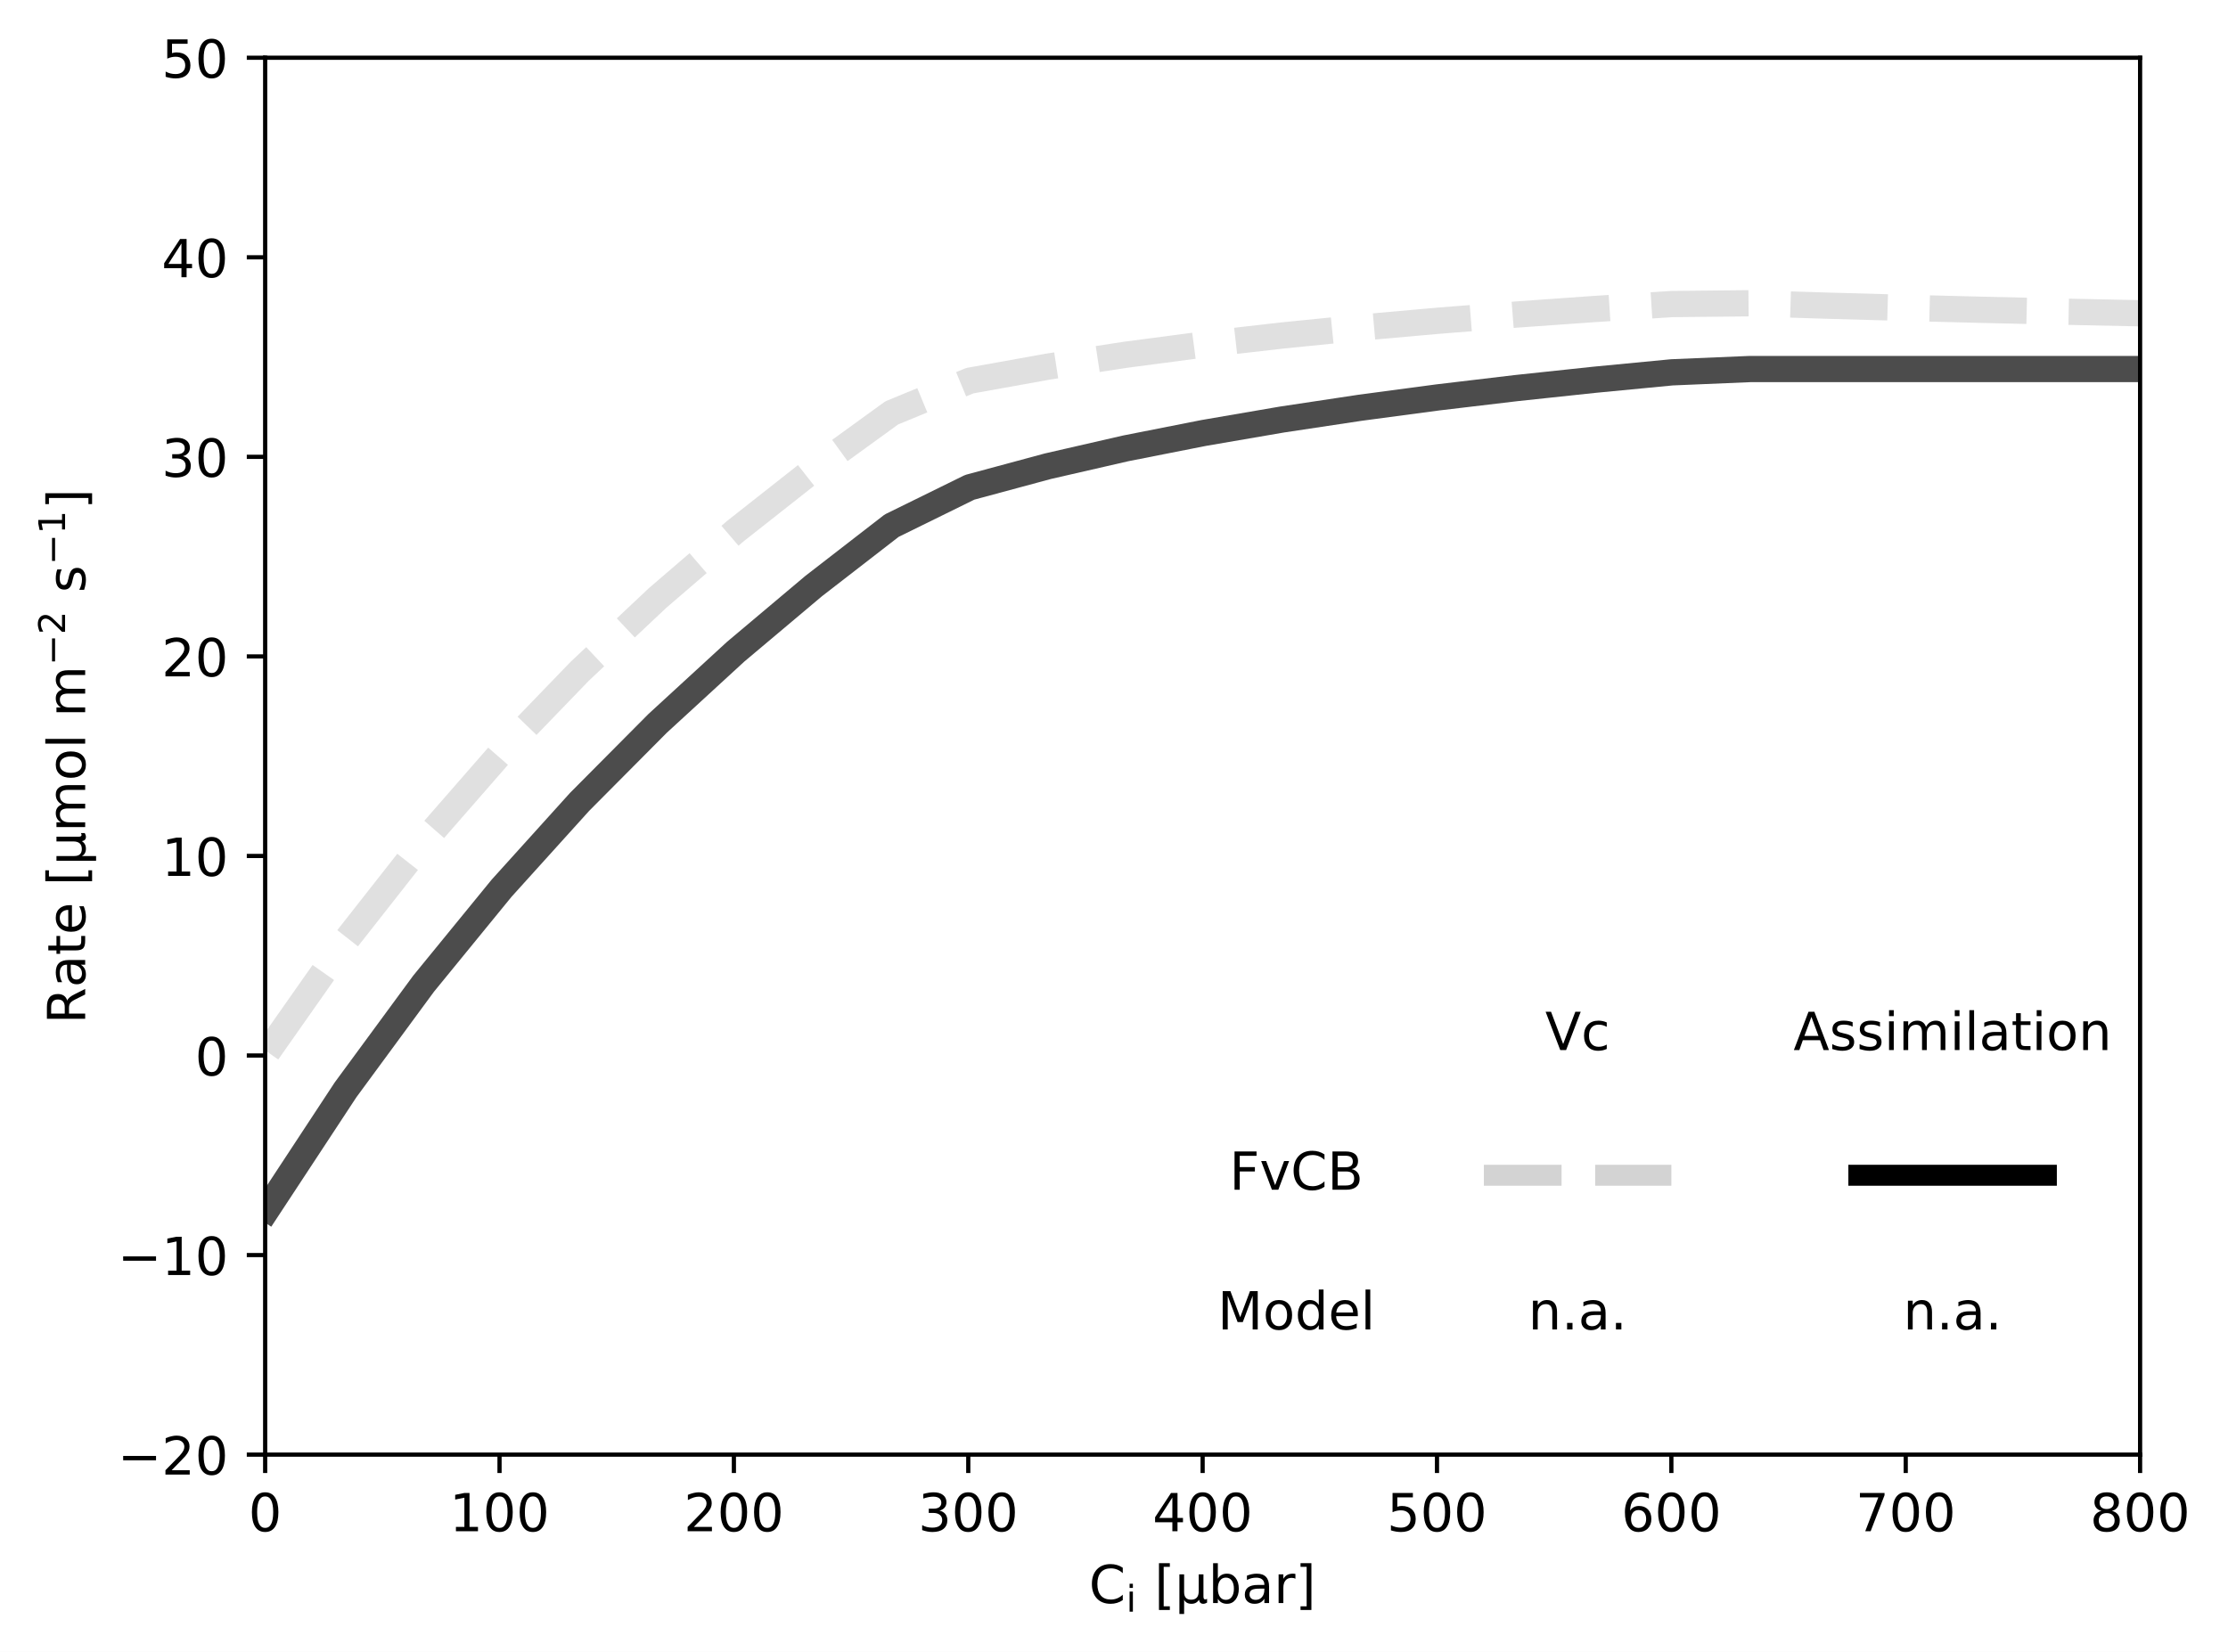
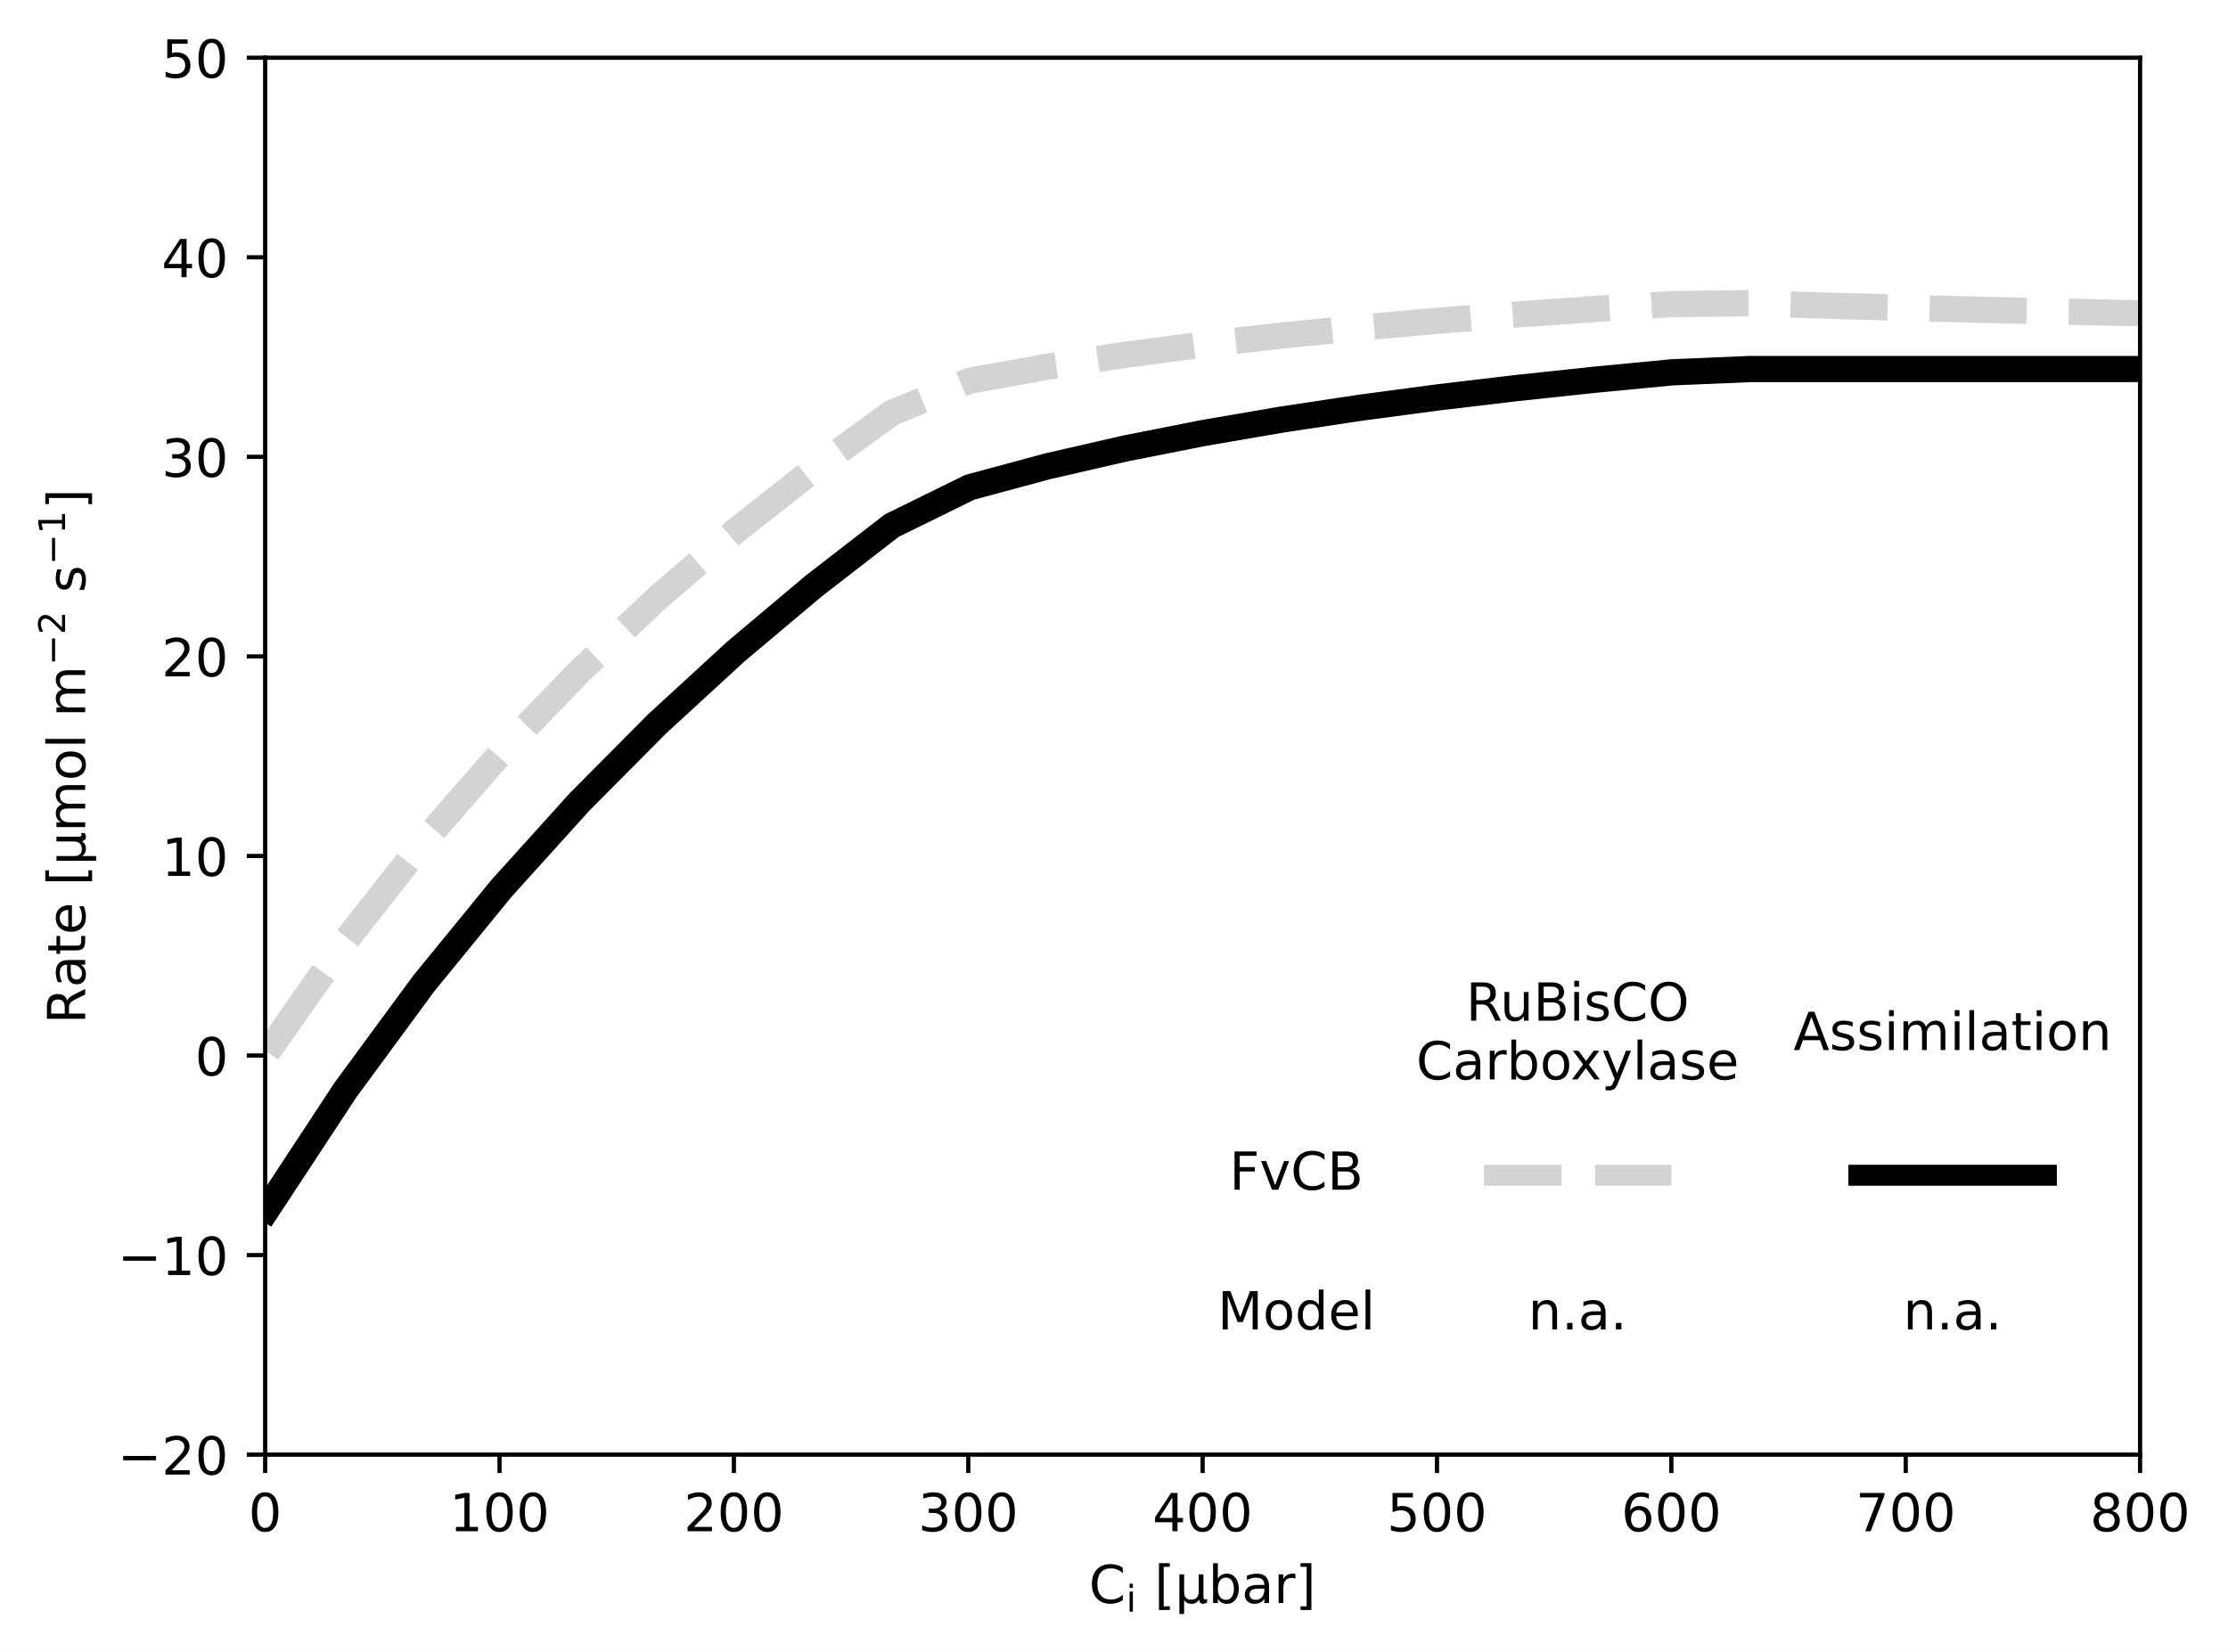
<svg xmlns="http://www.w3.org/2000/svg" xmlns:xlink="http://www.w3.org/1999/xlink" width="424.368pt" height="314.689pt" viewBox="0 0 424.368 314.689" version="1.1">
  <defs>
    <style type="text/css">*{stroke-linejoin: round; stroke-linecap: butt}</style>
  </defs>
  <g id="figure_1">
    <g id="patch_1">
      <path d="M 0 314.689  L 424.368 314.689  L 424.368 0  L 0 0  z " style="fill: #ffffff" />
    </g>
    <g id="axes_1">
      <g id="patch_2">
        <path d="M 50.505 277.111  L 407.625 277.111  L 407.625 10.999  L 50.505 10.999  z " style="fill: #ffffff" />
      </g>
      <g id="matplotlib.axis_1">
        <g id="xtick_1">
          <g id="line2d_1">
            <defs>
-               <path id="m03f87ee6fe" d="M 0 0  L 0 3.5  " style="stroke: #000000; stroke-width: 0.8" />
+               <path id="m01dfdc7244" d="M 0 0  L 0 3.5  " style="stroke: #000000; stroke-width: 0.8" />
            </defs>
            <g>
-               <use xlink:href="#m03f87ee6fe" x="50.505" y="277.111" style="stroke: #000000; stroke-width: 0.8" />
+               <use xlink:href="#m01dfdc7244" x="50.505" y="277.111" style="stroke: #000000; stroke-width: 0.8" />
            </g>
          </g>
          <g id="text_1">
            <g transform="translate(47.32344 291.7097) scale(0.1 -0.1)">
              <defs>
                <path id="DejaVuSans-30" d="M 2034 4250  Q 1547 4250 1301 3770  Q 1056 3291 1056 2328  Q 1056 1369 1301 889  Q 1547 409 2034 409  Q 2525 409 2770 889  Q 3016 1369 3016 2328  Q 3016 3291 2770 3770  Q 2525 4250 2034 4250  z M 2034 4750  Q 2819 4750 3233 4129  Q 3647 3509 3647 2328  Q 3647 1150 3233 529  Q 2819 -91 2034 -91  Q 1250 -91 836 529  Q 422 1150 422 2328  Q 422 3509 836 4129  Q 1250 4750 2034 4750  z " transform="scale(0.015625)" />
              </defs>
              <use xlink:href="#DejaVuSans-30" />
            </g>
          </g>
        </g>
        <g id="xtick_2">
          <g id="line2d_2">
            <g>
-               <use xlink:href="#m03f87ee6fe" x="95.145" y="277.111" style="stroke: #000000; stroke-width: 0.8" />
+               <use xlink:href="#m01dfdc7244" x="95.145" y="277.111" style="stroke: #000000; stroke-width: 0.8" />
            </g>
          </g>
          <g id="text_2">
            <g transform="translate(85.60094 291.7097) scale(0.1 -0.1)">
              <defs>
                <path id="DejaVuSans-31" d="M 794 531  L 1825 531  L 1825 4091  L 703 3866  L 703 4441  L 1819 4666  L 2450 4666  L 2450 531  L 3481 531  L 3481 0  L 794 0  L 794 531  z " transform="scale(0.015625)" />
              </defs>
              <use xlink:href="#DejaVuSans-31" />
              <use xlink:href="#DejaVuSans-30" transform="translate(63.62305 0)" />
              <use xlink:href="#DejaVuSans-30" transform="translate(127.2461 0)" />
            </g>
          </g>
        </g>
        <g id="xtick_3">
          <g id="line2d_3">
            <g>
-               <use xlink:href="#m03f87ee6fe" x="139.785" y="277.111" style="stroke: #000000; stroke-width: 0.8" />
+               <use xlink:href="#m01dfdc7244" x="139.785" y="277.111" style="stroke: #000000; stroke-width: 0.8" />
            </g>
          </g>
          <g id="text_3">
            <g transform="translate(130.2409 291.7097) scale(0.1 -0.1)">
              <defs>
                <path id="DejaVuSans-32" d="M 1228 531  L 3431 531  L 3431 0  L 469 0  L 469 531  Q 828 903 1448 1529  Q 2069 2156 2228 2338  Q 2531 2678 2651 2914  Q 2772 3150 2772 3378  Q 2772 3750 2511 3984  Q 2250 4219 1831 4219  Q 1534 4219 1204 4116  Q 875 4013 500 3803  L 500 4441  Q 881 4594 1212 4672  Q 1544 4750 1819 4750  Q 2544 4750 2975 4387  Q 3406 4025 3406 3419  Q 3406 3131 3298 2873  Q 3191 2616 2906 2266  Q 2828 2175 2409 1742  Q 1991 1309 1228 531  z " transform="scale(0.015625)" />
              </defs>
              <use xlink:href="#DejaVuSans-32" />
              <use xlink:href="#DejaVuSans-30" transform="translate(63.62305 0)" />
              <use xlink:href="#DejaVuSans-30" transform="translate(127.2461 0)" />
            </g>
          </g>
        </g>
        <g id="xtick_4">
          <g id="line2d_4">
            <g>
-               <use xlink:href="#m03f87ee6fe" x="184.425" y="277.111" style="stroke: #000000; stroke-width: 0.8" />
+               <use xlink:href="#m01dfdc7244" x="184.425" y="277.111" style="stroke: #000000; stroke-width: 0.8" />
            </g>
          </g>
          <g id="text_4">
            <g transform="translate(174.8809 291.7097) scale(0.1 -0.1)">
              <defs>
                <path id="DejaVuSans-33" d="M 2597 2516  Q 3050 2419 3304 2112  Q 3559 1806 3559 1356  Q 3559 666 3084 287  Q 2609 -91 1734 -91  Q 1441 -91 1130 -33  Q 819 25 488 141  L 488 750  Q 750 597 1062 519  Q 1375 441 1716 441  Q 2309 441 2620 675  Q 2931 909 2931 1356  Q 2931 1769 2642 2001  Q 2353 2234 1838 2234  L 1294 2234  L 1294 2753  L 1863 2753  Q 2328 2753 2575 2939  Q 2822 3125 2822 3475  Q 2822 3834 2567 4026  Q 2313 4219 1838 4219  Q 1578 4219 1281 4162  Q 984 4106 628 3988  L 628 4550  Q 988 4650 1302 4700  Q 1616 4750 1894 4750  Q 2613 4750 3031 4423  Q 3450 4097 3450 3541  Q 3450 3153 3228 2886  Q 3006 2619 2597 2516  z " transform="scale(0.015625)" />
              </defs>
              <use xlink:href="#DejaVuSans-33" />
              <use xlink:href="#DejaVuSans-30" transform="translate(63.62305 0)" />
              <use xlink:href="#DejaVuSans-30" transform="translate(127.2461 0)" />
            </g>
          </g>
        </g>
        <g id="xtick_5">
          <g id="line2d_5">
            <g>
-               <use xlink:href="#m03f87ee6fe" x="229.065" y="277.111" style="stroke: #000000; stroke-width: 0.8" />
+               <use xlink:href="#m01dfdc7244" x="229.065" y="277.111" style="stroke: #000000; stroke-width: 0.8" />
            </g>
          </g>
          <g id="text_5">
            <g transform="translate(219.5209 291.7097) scale(0.1 -0.1)">
              <defs>
                <path id="DejaVuSans-34" d="M 2419 4116  L 825 1625  L 2419 1625  L 2419 4116  z M 2253 4666  L 3047 4666  L 3047 1625  L 3713 1625  L 3713 1100  L 3047 1100  L 3047 0  L 2419 0  L 2419 1100  L 313 1100  L 313 1709  L 2253 4666  z " transform="scale(0.015625)" />
              </defs>
              <use xlink:href="#DejaVuSans-34" />
              <use xlink:href="#DejaVuSans-30" transform="translate(63.62305 0)" />
              <use xlink:href="#DejaVuSans-30" transform="translate(127.2461 0)" />
            </g>
          </g>
        </g>
        <g id="xtick_6">
          <g id="line2d_6">
            <g>
-               <use xlink:href="#m03f87ee6fe" x="273.705" y="277.111" style="stroke: #000000; stroke-width: 0.8" />
+               <use xlink:href="#m01dfdc7244" x="273.705" y="277.111" style="stroke: #000000; stroke-width: 0.8" />
            </g>
          </g>
          <g id="text_6">
            <g transform="translate(264.1609 291.7097) scale(0.1 -0.1)">
              <defs>
                <path id="DejaVuSans-35" d="M 691 4666  L 3169 4666  L 3169 4134  L 1269 4134  L 1269 2991  Q 1406 3038 1543 3061  Q 1681 3084 1819 3084  Q 2600 3084 3056 2656  Q 3513 2228 3513 1497  Q 3513 744 3044 326  Q 2575 -91 1722 -91  Q 1428 -91 1123 -41  Q 819 9 494 109  L 494 744  Q 775 591 1075 516  Q 1375 441 1709 441  Q 2250 441 2565 725  Q 2881 1009 2881 1497  Q 2881 1984 2565 2268  Q 2250 2553 1709 2553  Q 1456 2553 1204 2497  Q 953 2441 691 2322  L 691 4666  z " transform="scale(0.015625)" />
              </defs>
              <use xlink:href="#DejaVuSans-35" />
              <use xlink:href="#DejaVuSans-30" transform="translate(63.62305 0)" />
              <use xlink:href="#DejaVuSans-30" transform="translate(127.2461 0)" />
            </g>
          </g>
        </g>
        <g id="xtick_7">
          <g id="line2d_7">
            <g>
-               <use xlink:href="#m03f87ee6fe" x="318.345" y="277.111" style="stroke: #000000; stroke-width: 0.8" />
+               <use xlink:href="#m01dfdc7244" x="318.345" y="277.111" style="stroke: #000000; stroke-width: 0.8" />
            </g>
          </g>
          <g id="text_7">
            <g transform="translate(308.8009 291.7097) scale(0.1 -0.1)">
              <defs>
                <path id="DejaVuSans-36" d="M 2113 2584  Q 1688 2584 1439 2293  Q 1191 2003 1191 1497  Q 1191 994 1439 701  Q 1688 409 2113 409  Q 2538 409 2786 701  Q 3034 994 3034 1497  Q 3034 2003 2786 2293  Q 2538 2584 2113 2584  z M 3366 4563  L 3366 3988  Q 3128 4100 2886 4159  Q 2644 4219 2406 4219  Q 1781 4219 1451 3797  Q 1122 3375 1075 2522  Q 1259 2794 1537 2939  Q 1816 3084 2150 3084  Q 2853 3084 3261 2657  Q 3669 2231 3669 1497  Q 3669 778 3244 343  Q 2819 -91 2113 -91  Q 1303 -91 875 529  Q 447 1150 447 2328  Q 447 3434 972 4092  Q 1497 4750 2381 4750  Q 2619 4750 2861 4703  Q 3103 4656 3366 4563  z " transform="scale(0.015625)" />
              </defs>
              <use xlink:href="#DejaVuSans-36" />
              <use xlink:href="#DejaVuSans-30" transform="translate(63.62305 0)" />
              <use xlink:href="#DejaVuSans-30" transform="translate(127.2461 0)" />
            </g>
          </g>
        </g>
        <g id="xtick_8">
          <g id="line2d_8">
            <g>
-               <use xlink:href="#m03f87ee6fe" x="362.985" y="277.111" style="stroke: #000000; stroke-width: 0.8" />
+               <use xlink:href="#m01dfdc7244" x="362.985" y="277.111" style="stroke: #000000; stroke-width: 0.8" />
            </g>
          </g>
          <g id="text_8">
            <g transform="translate(353.4409 291.7097) scale(0.1 -0.1)">
              <defs>
                <path id="DejaVuSans-37" d="M 525 4666  L 3525 4666  L 3525 4397  L 1831 0  L 1172 0  L 2766 4134  L 525 4134  L 525 4666  z " transform="scale(0.015625)" />
              </defs>
              <use xlink:href="#DejaVuSans-37" />
              <use xlink:href="#DejaVuSans-30" transform="translate(63.62305 0)" />
              <use xlink:href="#DejaVuSans-30" transform="translate(127.2461 0)" />
            </g>
          </g>
        </g>
        <g id="xtick_9">
          <g id="line2d_9">
            <g>
-               <use xlink:href="#m03f87ee6fe" x="407.625" y="277.111" style="stroke: #000000; stroke-width: 0.8" />
+               <use xlink:href="#m01dfdc7244" x="407.625" y="277.111" style="stroke: #000000; stroke-width: 0.8" />
            </g>
          </g>
          <g id="text_9">
            <g transform="translate(398.0809 291.7097) scale(0.1 -0.1)">
              <defs>
                <path id="DejaVuSans-38" d="M 2034 2216  Q 1584 2216 1326 1975  Q 1069 1734 1069 1313  Q 1069 891 1326 650  Q 1584 409 2034 409  Q 2484 409 2743 651  Q 3003 894 3003 1313  Q 3003 1734 2745 1975  Q 2488 2216 2034 2216  z M 1403 2484  Q 997 2584 770 2862  Q 544 3141 544 3541  Q 544 4100 942 4425  Q 1341 4750 2034 4750  Q 2731 4750 3128 4425  Q 3525 4100 3525 3541  Q 3525 3141 3298 2862  Q 3072 2584 2669 2484  Q 3125 2378 3379 2068  Q 3634 1759 3634 1313  Q 3634 634 3220 271  Q 2806 -91 2034 -91  Q 1263 -91 848 271  Q 434 634 434 1313  Q 434 1759 690 2068  Q 947 2378 1403 2484  z M 1172 3481  Q 1172 3119 1398 2916  Q 1625 2713 2034 2713  Q 2441 2713 2670 2916  Q 2900 3119 2900 3481  Q 2900 3844 2670 4047  Q 2441 4250 2034 4250  Q 1625 4250 1398 4047  Q 1172 3844 1172 3481  z " transform="scale(0.015625)" />
              </defs>
              <use xlink:href="#DejaVuSans-38" />
              <use xlink:href="#DejaVuSans-30" transform="translate(63.62305 0)" />
              <use xlink:href="#DejaVuSans-30" transform="translate(127.2461 0)" />
            </g>
          </g>
        </g>
        <g id="text_10">
          <g transform="translate(207.4147 305.3893) scale(0.1 -0.1)">
            <defs>
              <path id="DejaVuSans-43" d="M 4122 4306  L 4122 3641  Q 3803 3938 3442 4084  Q 3081 4231 2675 4231  Q 1875 4231 1450 3742  Q 1025 3253 1025 2328  Q 1025 1406 1450 917  Q 1875 428 2675 428  Q 3081 428 3442 575  Q 3803 722 4122 1019  L 4122 359  Q 3791 134 3420 21  Q 3050 -91 2638 -91  Q 1578 -91 968 557  Q 359 1206 359 2328  Q 359 3453 968 4101  Q 1578 4750 2638 4750  Q 3056 4750 3426 4639  Q 3797 4528 4122 4306  z " transform="scale(0.015625)" />
              <path id="DejaVuSans-69" d="M 603 3500  L 1178 3500  L 1178 0  L 603 0  L 603 3500  z M 603 4863  L 1178 4863  L 1178 4134  L 603 4134  L 603 4863  z " transform="scale(0.015625)" />
              <path id="DejaVuSans-20" transform="scale(0.015625)" />
              <path id="DejaVuSans-5b" d="M 550 4863  L 1875 4863  L 1875 4416  L 1125 4416  L 1125 -397  L 1875 -397  L 1875 -844  L 550 -844  L 550 4863  z " transform="scale(0.015625)" />
              <path id="DejaVuSans-3bc" d="M 544 -1331  L 544 3500  L 1119 3500  L 1119 1325  Q 1119 872 1334 640  Q 1550 409 1972 409  Q 2434 409 2667 671  Q 2900 934 2900 1459  L 2900 3500  L 3475 3500  L 3475 806  Q 3475 619 3529 530  Q 3584 441 3700 441  Q 3728 441 3778 458  Q 3828 475 3916 513  L 3916 50  Q 3788 -22 3673 -56  Q 3559 -91 3450 -91  Q 3234 -91 3106 31  Q 2978 153 2931 403  Q 2775 156 2548 32  Q 2322 -91 2016 -91  Q 1697 -91 1473 31  Q 1250 153 1119 397  L 1119 -1331  L 544 -1331  z " transform="scale(0.015625)" />
              <path id="DejaVuSans-62" d="M 3116 1747  Q 3116 2381 2855 2742  Q 2594 3103 2138 3103  Q 1681 3103 1420 2742  Q 1159 2381 1159 1747  Q 1159 1113 1420 752  Q 1681 391 2138 391  Q 2594 391 2855 752  Q 3116 1113 3116 1747  z M 1159 2969  Q 1341 3281 1617 3432  Q 1894 3584 2278 3584  Q 2916 3584 3314 3078  Q 3713 2572 3713 1747  Q 3713 922 3314 415  Q 2916 -91 2278 -91  Q 1894 -91 1617 61  Q 1341 213 1159 525  L 1159 0  L 581 0  L 581 4863  L 1159 4863  L 1159 2969  z " transform="scale(0.015625)" />
              <path id="DejaVuSans-61" d="M 2194 1759  Q 1497 1759 1228 1600  Q 959 1441 959 1056  Q 959 750 1161 570  Q 1363 391 1709 391  Q 2188 391 2477 730  Q 2766 1069 2766 1631  L 2766 1759  L 2194 1759  z M 3341 1997  L 3341 0  L 2766 0  L 2766 531  Q 2569 213 2275 61  Q 1981 -91 1556 -91  Q 1019 -91 701 211  Q 384 513 384 1019  Q 384 1609 779 1909  Q 1175 2209 1959 2209  L 2766 2209  L 2766 2266  Q 2766 2663 2505 2880  Q 2244 3097 1772 3097  Q 1472 3097 1187 3025  Q 903 2953 641 2809  L 641 3341  Q 956 3463 1253 3523  Q 1550 3584 1831 3584  Q 2591 3584 2966 3190  Q 3341 2797 3341 1997  z " transform="scale(0.015625)" />
              <path id="DejaVuSans-72" d="M 2631 2963  Q 2534 3019 2420 3045  Q 2306 3072 2169 3072  Q 1681 3072 1420 2755  Q 1159 2438 1159 1844  L 1159 0  L 581 0  L 581 3500  L 1159 3500  L 1159 2956  Q 1341 3275 1631 3429  Q 1922 3584 2338 3584  Q 2397 3584 2469 3576  Q 2541 3569 2628 3553  L 2631 2963  z " transform="scale(0.015625)" />
              <path id="DejaVuSans-5d" d="M 1947 4863  L 1947 -844  L 622 -844  L 622 -397  L 1369 -397  L 1369 4416  L 622 4416  L 622 4863  L 1947 4863  z " transform="scale(0.015625)" />
            </defs>
            <use xlink:href="#DejaVuSans-43" transform="translate(0 0.015625)" />
            <use xlink:href="#DejaVuSans-69" transform="translate(70.78125 -16.39062) scale(0.7)" />
            <use xlink:href="#DejaVuSans-20" transform="translate(92.96387 0.015625)" />
            <use xlink:href="#DejaVuSans-5b" transform="translate(124.751 0.015625)" />
            <use xlink:href="#DejaVuSans-3bc" transform="translate(163.7646 0.015625)" />
            <use xlink:href="#DejaVuSans-62" transform="translate(227.3877 0.015625)" />
            <use xlink:href="#DejaVuSans-61" transform="translate(290.8643 0.015625)" />
            <use xlink:href="#DejaVuSans-72" transform="translate(352.1436 0.015625)" />
            <use xlink:href="#DejaVuSans-5d" transform="translate(393.2568 0.015625)" />
          </g>
        </g>
      </g>
      <g id="matplotlib.axis_2">
        <g id="ytick_1">
          <g id="line2d_10">
            <defs>
-               <path id="m38cea5e739" d="M 0 0  L -3.5 0  " style="stroke: #000000; stroke-width: 0.8" />
+               <path id="m49e32cc3ed" d="M 0 0  L -3.5 0  " style="stroke: #000000; stroke-width: 0.8" />
            </defs>
            <g>
-               <use xlink:href="#m38cea5e739" x="50.505" y="277.111" style="stroke: #000000; stroke-width: 0.8" />
+               <use xlink:href="#m49e32cc3ed" x="50.505" y="277.111" style="stroke: #000000; stroke-width: 0.8" />
            </g>
          </g>
          <g id="text_11">
            <g transform="translate(22.4 280.9104) scale(0.1 -0.1)">
              <defs>
                <path id="DejaVuSans-2212" d="M 678 2272  L 4684 2272  L 4684 1741  L 678 1741  L 678 2272  z " transform="scale(0.015625)" />
              </defs>
              <use xlink:href="#DejaVuSans-2212" />
              <use xlink:href="#DejaVuSans-32" transform="translate(83.78906 0)" />
              <use xlink:href="#DejaVuSans-30" transform="translate(147.4121 0)" />
            </g>
          </g>
        </g>
        <g id="ytick_2">
          <g id="line2d_11">
            <g>
-               <use xlink:href="#m38cea5e739" x="50.505" y="239.095" style="stroke: #000000; stroke-width: 0.8" />
+               <use xlink:href="#m49e32cc3ed" x="50.505" y="239.095" style="stroke: #000000; stroke-width: 0.8" />
            </g>
          </g>
          <g id="text_12">
            <g transform="translate(22.4 242.8944) scale(0.1 -0.1)">
              <use xlink:href="#DejaVuSans-2212" />
              <use xlink:href="#DejaVuSans-31" transform="translate(83.78906 0)" />
              <use xlink:href="#DejaVuSans-30" transform="translate(147.4121 0)" />
            </g>
          </g>
        </g>
        <g id="ytick_3">
          <g id="line2d_12">
            <g>
-               <use xlink:href="#m38cea5e739" x="50.505" y="201.079" style="stroke: #000000; stroke-width: 0.8" />
+               <use xlink:href="#m49e32cc3ed" x="50.505" y="201.079" style="stroke: #000000; stroke-width: 0.8" />
            </g>
          </g>
          <g id="text_13">
            <g transform="translate(37.14219 204.8784) scale(0.1 -0.1)">
              <use xlink:href="#DejaVuSans-30" />
            </g>
          </g>
        </g>
        <g id="ytick_4">
          <g id="line2d_13">
            <g>
-               <use xlink:href="#m38cea5e739" x="50.505" y="163.063" style="stroke: #000000; stroke-width: 0.8" />
+               <use xlink:href="#m49e32cc3ed" x="50.505" y="163.063" style="stroke: #000000; stroke-width: 0.8" />
            </g>
          </g>
          <g id="text_14">
            <g transform="translate(30.77969 166.8624) scale(0.1 -0.1)">
              <use xlink:href="#DejaVuSans-31" />
              <use xlink:href="#DejaVuSans-30" transform="translate(63.62305 0)" />
            </g>
          </g>
        </g>
        <g id="ytick_5">
          <g id="line2d_14">
            <g>
-               <use xlink:href="#m38cea5e739" x="50.505" y="125.047" style="stroke: #000000; stroke-width: 0.8" />
+               <use xlink:href="#m49e32cc3ed" x="50.505" y="125.047" style="stroke: #000000; stroke-width: 0.8" />
            </g>
          </g>
          <g id="text_15">
            <g transform="translate(30.77969 128.8464) scale(0.1 -0.1)">
              <use xlink:href="#DejaVuSans-32" />
              <use xlink:href="#DejaVuSans-30" transform="translate(63.62305 0)" />
            </g>
          </g>
        </g>
        <g id="ytick_6">
          <g id="line2d_15">
            <g>
-               <use xlink:href="#m38cea5e739" x="50.505" y="87.031" style="stroke: #000000; stroke-width: 0.8" />
+               <use xlink:href="#m49e32cc3ed" x="50.505" y="87.031" style="stroke: #000000; stroke-width: 0.8" />
            </g>
          </g>
          <g id="text_16">
            <g transform="translate(30.77969 90.83044) scale(0.1 -0.1)">
              <use xlink:href="#DejaVuSans-33" />
              <use xlink:href="#DejaVuSans-30" transform="translate(63.62305 0)" />
            </g>
          </g>
        </g>
        <g id="ytick_7">
          <g id="line2d_16">
            <g>
-               <use xlink:href="#m38cea5e739" x="50.505" y="49.015" style="stroke: #000000; stroke-width: 0.8" />
+               <use xlink:href="#m49e32cc3ed" x="50.505" y="49.015" style="stroke: #000000; stroke-width: 0.8" />
            </g>
          </g>
          <g id="text_17">
            <g transform="translate(30.77969 52.81444) scale(0.1 -0.1)">
              <use xlink:href="#DejaVuSans-34" />
              <use xlink:href="#DejaVuSans-30" transform="translate(63.62305 0)" />
            </g>
          </g>
        </g>
        <g id="ytick_8">
          <g id="line2d_17">
            <g>
-               <use xlink:href="#m38cea5e739" x="50.505" y="10.999" style="stroke: #000000; stroke-width: 0.8" />
+               <use xlink:href="#m49e32cc3ed" x="50.505" y="10.999" style="stroke: #000000; stroke-width: 0.8" />
            </g>
          </g>
          <g id="text_18">
            <g transform="translate(30.77969 14.79844) scale(0.1 -0.1)">
              <use xlink:href="#DejaVuSans-35" />
              <use xlink:href="#DejaVuSans-30" transform="translate(63.62305 0)" />
            </g>
          </g>
        </g>
        <g id="text_19">
          <g transform="translate(16.3 195.0552) rotate(-90) scale(0.1 -0.1)">
            <defs>
              <path id="DejaVuSans-52" d="M 2841 2188  Q 3044 2119 3236 1894  Q 3428 1669 3622 1275  L 4263 0  L 3584 0  L 2988 1197  Q 2756 1666 2539 1819  Q 2322 1972 1947 1972  L 1259 1972  L 1259 0  L 628 0  L 628 4666  L 2053 4666  Q 2853 4666 3247 4331  Q 3641 3997 3641 3322  Q 3641 2881 3436 2590  Q 3231 2300 2841 2188  z M 1259 4147  L 1259 2491  L 2053 2491  Q 2509 2491 2742 2702  Q 2975 2913 2975 3322  Q 2975 3731 2742 3939  Q 2509 4147 2053 4147  L 1259 4147  z " transform="scale(0.015625)" />
              <path id="DejaVuSans-74" d="M 1172 4494  L 1172 3500  L 2356 3500  L 2356 3053  L 1172 3053  L 1172 1153  Q 1172 725 1289 603  Q 1406 481 1766 481  L 2356 481  L 2356 0  L 1766 0  Q 1100 0 847 248  Q 594 497 594 1153  L 594 3053  L 172 3053  L 172 3500  L 594 3500  L 594 4494  L 1172 4494  z " transform="scale(0.015625)" />
              <path id="DejaVuSans-65" d="M 3597 1894  L 3597 1613  L 953 1613  Q 991 1019 1311 708  Q 1631 397 2203 397  Q 2534 397 2845 478  Q 3156 559 3463 722  L 3463 178  Q 3153 47 2828 -22  Q 2503 -91 2169 -91  Q 1331 -91 842 396  Q 353 884 353 1716  Q 353 2575 817 3079  Q 1281 3584 2069 3584  Q 2775 3584 3186 3129  Q 3597 2675 3597 1894  z M 3022 2063  Q 3016 2534 2758 2815  Q 2500 3097 2075 3097  Q 1594 3097 1305 2825  Q 1016 2553 972 2059  L 3022 2063  z " transform="scale(0.015625)" />
              <path id="DejaVuSans-6d" d="M 3328 2828  Q 3544 3216 3844 3400  Q 4144 3584 4550 3584  Q 5097 3584 5394 3201  Q 5691 2819 5691 2113  L 5691 0  L 5113 0  L 5113 2094  Q 5113 2597 4934 2840  Q 4756 3084 4391 3084  Q 3944 3084 3684 2787  Q 3425 2491 3425 1978  L 3425 0  L 2847 0  L 2847 2094  Q 2847 2600 2669 2842  Q 2491 3084 2119 3084  Q 1678 3084 1418 2786  Q 1159 2488 1159 1978  L 1159 0  L 581 0  L 581 3500  L 1159 3500  L 1159 2956  Q 1356 3278 1631 3431  Q 1906 3584 2284 3584  Q 2666 3584 2933 3390  Q 3200 3197 3328 2828  z " transform="scale(0.015625)" />
              <path id="DejaVuSans-6f" d="M 1959 3097  Q 1497 3097 1228 2736  Q 959 2375 959 1747  Q 959 1119 1226 758  Q 1494 397 1959 397  Q 2419 397 2687 759  Q 2956 1122 2956 1747  Q 2956 2369 2687 2733  Q 2419 3097 1959 3097  z M 1959 3584  Q 2709 3584 3137 3096  Q 3566 2609 3566 1747  Q 3566 888 3137 398  Q 2709 -91 1959 -91  Q 1206 -91 779 398  Q 353 888 353 1747  Q 353 2609 779 3096  Q 1206 3584 1959 3584  z " transform="scale(0.015625)" />
              <path id="DejaVuSans-6c" d="M 603 4863  L 1178 4863  L 1178 0  L 603 0  L 603 4863  z " transform="scale(0.015625)" />
              <path id="DejaVuSans-73" d="M 2834 3397  L 2834 2853  Q 2591 2978 2328 3040  Q 2066 3103 1784 3103  Q 1356 3103 1142 2972  Q 928 2841 928 2578  Q 928 2378 1081 2264  Q 1234 2150 1697 2047  L 1894 2003  Q 2506 1872 2764 1633  Q 3022 1394 3022 966  Q 3022 478 2636 193  Q 2250 -91 1575 -91  Q 1294 -91 989 -36  Q 684 19 347 128  L 347 722  Q 666 556 975 473  Q 1284 391 1588 391  Q 1994 391 2212 530  Q 2431 669 2431 922  Q 2431 1156 2273 1281  Q 2116 1406 1581 1522  L 1381 1569  Q 847 1681 609 1914  Q 372 2147 372 2553  Q 372 3047 722 3315  Q 1072 3584 1716 3584  Q 2034 3584 2315 3537  Q 2597 3491 2834 3397  z " transform="scale(0.015625)" />
            </defs>
            <use xlink:href="#DejaVuSans-52" transform="translate(0 0.765625)" />
            <use xlink:href="#DejaVuSans-61" transform="translate(69.48242 0.765625)" />
            <use xlink:href="#DejaVuSans-74" transform="translate(130.7617 0.765625)" />
            <use xlink:href="#DejaVuSans-65" transform="translate(169.9707 0.765625)" />
            <use xlink:href="#DejaVuSans-20" transform="translate(231.4941 0.765625)" />
            <use xlink:href="#DejaVuSans-5b" transform="translate(263.2812 0.765625)" />
            <use xlink:href="#DejaVuSans-3bc" transform="translate(302.2949 0.765625)" />
            <use xlink:href="#DejaVuSans-6d" transform="translate(365.918 0.765625)" />
            <use xlink:href="#DejaVuSans-6f" transform="translate(463.3301 0.765625)" />
            <use xlink:href="#DejaVuSans-6c" transform="translate(524.5117 0.765625)" />
            <use xlink:href="#DejaVuSans-6d" transform="translate(584.7653 0.765625)" />
            <use xlink:href="#DejaVuSans-2212" transform="translate(683.1344 39.04688) scale(0.7)" />
            <use xlink:href="#DejaVuSans-32" transform="translate(741.7868 39.04688) scale(0.7)" />
            <use xlink:href="#DejaVuSans-73" transform="translate(821.5277 0.765625)" />
            <use xlink:href="#DejaVuSans-2212" transform="translate(874.5843 39.04688) scale(0.7)" />
            <use xlink:href="#DejaVuSans-31" transform="translate(933.2367 39.04688) scale(0.7)" />
            <use xlink:href="#DejaVuSans-5d" transform="translate(980.5072 0.765625)" />
          </g>
        </g>
      </g>
      <g id="line2d_18">
-         <path d="M 50.951 230.231  L 65.812 207.624  L 80.674 187.404  L 95.535 169.212  L 110.397 152.758  L 125.258 137.804  L 140.119 124.155  L 154.981 111.645  L 169.842 100.139  L 184.704 92.832  L 199.565 88.822  L 214.426 85.413  L 229.288 82.479  L 244.149 79.927  L 259.011 77.688  L 273.872 75.706  L 288.733 73.941  L 303.595 72.358  L 318.456 70.93  L 333.318 70.304  L 348.179 70.304  L 363.04 70.304  L 377.902 70.304  L 392.763 70.304  L 407.625 70.304  " clip-path="url(#p9929648985)" style="fill: none; stroke: #000000; stroke-opacity: 0.7; stroke-width: 5; stroke-linecap: square" />
+         <path d="M 50.951 230.231  L 65.812 207.624  L 80.674 187.404  L 95.535 169.212  L 110.397 152.758  L 125.258 137.804  L 140.119 124.155  L 154.981 111.645  L 169.842 100.139  L 184.704 92.832  L 199.565 88.822  L 214.426 85.413  L 229.288 82.479  L 244.149 79.927  L 259.011 77.688  L 273.872 75.706  L 288.733 73.941  L 303.595 72.358  L 318.456 70.93  L 333.318 70.304  L 348.179 70.304  L 363.04 70.304  L 377.902 70.304  L 392.763 70.304  L 407.625 70.304  " clip-path="url(#p2558d5fb71)" style="fill: none; stroke: #000000; stroke-width: 5; stroke-linecap: square" />
      </g>
      <g id="line2d_19">
-         <path d="M 50.951 200.405  L 65.812 179.248  L 80.674 160.326  L 95.535 143.302  L 110.397 127.904  L 125.258 113.91  L 140.119 101.136  L 154.981 89.429  L 169.842 78.662  L 184.704 72.524  L 199.565 69.851  L 214.426 67.578  L 229.288 65.622  L 244.149 63.921  L 259.011 62.428  L 273.872 61.107  L 288.733 59.93  L 303.595 58.875  L 318.456 57.923  L 333.318 57.771  L 348.179 58.234  L 363.04 58.65  L 377.902 59.026  L 392.763 59.368  L 407.625 59.68  " clip-path="url(#p9929648985)" style="fill: none; stroke-dasharray: 18.5,8; stroke-dashoffset: 0; stroke: #d3d3d3; stroke-opacity: 0.7; stroke-width: 5" />
+         <path d="M 50.951 200.405  L 65.812 179.248  L 80.674 160.326  L 95.535 143.302  L 110.397 127.904  L 125.258 113.91  L 140.119 101.136  L 154.981 89.429  L 169.842 78.662  L 184.704 72.524  L 199.565 69.851  L 214.426 67.578  L 229.288 65.622  L 244.149 63.921  L 259.011 62.428  L 273.872 61.107  L 288.733 59.93  L 303.595 58.875  L 318.456 57.923  L 333.318 57.771  L 348.179 58.234  L 363.04 58.65  L 377.902 59.026  L 392.763 59.368  L 407.625 59.68  " clip-path="url(#p2558d5fb71)" style="fill: none; stroke-dasharray: 18.5,8; stroke-dashoffset: 0; stroke: #d3d3d3; stroke-width: 5" />
      </g>
      <g id="line2d_20">
-         <path d="M 282.633 223.889  L 318.345 223.889  " clip-path="url(#p9929648985)" style="fill: none; stroke-dasharray: 14.8,6.4; stroke-dashoffset: 0; stroke: #d3d3d3; stroke-width: 4" />
+         <path d="M 282.633 223.889  L 318.345 223.889  " clip-path="url(#p2558d5fb71)" style="fill: none; stroke-dasharray: 14.8,6.4; stroke-dashoffset: 0; stroke: #d3d3d3; stroke-width: 4" />
      </g>
      <g id="line2d_21">
-         <path d="M 354.057 223.889  L 389.769 223.889  " clip-path="url(#p9929648985)" style="fill: none; stroke: #000000; stroke-width: 4; stroke-linecap: square" />
+         <path d="M 354.057 223.889  L 389.769 223.889  " clip-path="url(#p2558d5fb71)" style="fill: none; stroke: #000000; stroke-width: 4; stroke-linecap: square" />
      </g>
      <g id="patch_3">
        <path d="M 50.505 277.111  L 50.505 10.999  " style="fill: none; stroke: #000000; stroke-width: 0.8; stroke-linejoin: miter; stroke-linecap: square" />
      </g>
      <g id="patch_4">
        <path d="M 407.625 277.111  L 407.625 10.999  " style="fill: none; stroke: #000000; stroke-width: 0.8; stroke-linejoin: miter; stroke-linecap: square" />
      </g>
      <g id="patch_5">
        <path d="M 50.505 277.111  L 407.625 277.111  " style="fill: none; stroke: #000000; stroke-width: 0.8; stroke-linejoin: miter; stroke-linecap: square" />
      </g>
      <g id="patch_6">
        <path d="M 50.505 10.999  L 407.625 10.999  " style="fill: none; stroke: #000000; stroke-width: 0.8; stroke-linejoin: miter; stroke-linecap: square" />
      </g>
      <g id="text_20">
-         <g transform="translate(294.3192 200.037) scale(0.1 -0.1)">
-           <defs>
-             <path id="DejaVuSans-56" d="M 1831 0  L 50 4666  L 709 4666  L 2188 738  L 3669 4666  L 4325 4666  L 2547 0  L 1831 0  z " transform="scale(0.015625)" />
-             <path id="DejaVuSans-63" d="M 3122 3366  L 3122 2828  Q 2878 2963 2633 3030  Q 2388 3097 2138 3097  Q 1578 3097 1268 2742  Q 959 2388 959 1747  Q 959 1106 1268 751  Q 1578 397 2138 397  Q 2388 397 2633 464  Q 2878 531 3122 666  L 3122 134  Q 2881 22 2623 -34  Q 2366 -91 2075 -91  Q 1284 -91 818 406  Q 353 903 353 1747  Q 353 2603 823 3093  Q 1294 3584 2113 3584  Q 2378 3584 2631 3529  Q 2884 3475 3122 3366  z " transform="scale(0.015625)" />
-           </defs>
-           <use xlink:href="#DejaVuSans-56" />
-           <use xlink:href="#DejaVuSans-63" transform="translate(68.4082 0)" />
+         <g transform="translate(279.2192 194.4381) scale(0.1 -0.1)">
+           <defs>
+             <path id="DejaVuSans-75" d="M 544 1381  L 544 3500  L 1119 3500  L 1119 1403  Q 1119 906 1312 657  Q 1506 409 1894 409  Q 2359 409 2629 706  Q 2900 1003 2900 1516  L 2900 3500  L 3475 3500  L 3475 0  L 2900 0  L 2900 538  Q 2691 219 2414 64  Q 2138 -91 1772 -91  Q 1169 -91 856 284  Q 544 659 544 1381  z M 1991 3584  L 1991 3584  z " transform="scale(0.015625)" />
+             <path id="DejaVuSans-42" d="M 1259 2228  L 1259 519  L 2272 519  Q 2781 519 3026 730  Q 3272 941 3272 1375  Q 3272 1813 3026 2020  Q 2781 2228 2272 2228  L 1259 2228  z M 1259 4147  L 1259 2741  L 2194 2741  Q 2656 2741 2882 2914  Q 3109 3088 3109 3444  Q 3109 3797 2882 3972  Q 2656 4147 2194 4147  L 1259 4147  z M 628 4666  L 2241 4666  Q 2963 4666 3353 4366  Q 3744 4066 3744 3513  Q 3744 3084 3544 2831  Q 3344 2578 2956 2516  Q 3422 2416 3680 2098  Q 3938 1781 3938 1306  Q 3938 681 3513 340  Q 3088 0 2303 0  L 628 0  L 628 4666  z " transform="scale(0.015625)" />
+             <path id="DejaVuSans-4f" d="M 2522 4238  Q 1834 4238 1429 3725  Q 1025 3213 1025 2328  Q 1025 1447 1429 934  Q 1834 422 2522 422  Q 3209 422 3611 934  Q 4013 1447 4013 2328  Q 4013 3213 3611 3725  Q 3209 4238 2522 4238  z M 2522 4750  Q 3503 4750 4090 4092  Q 4678 3434 4678 2328  Q 4678 1225 4090 567  Q 3503 -91 2522 -91  Q 1538 -91 948 565  Q 359 1222 359 2328  Q 359 3434 948 4092  Q 1538 4750 2522 4750  z " transform="scale(0.015625)" />
+           </defs>
+           <use xlink:href="#DejaVuSans-52" />
+           <use xlink:href="#DejaVuSans-75" transform="translate(64.98242 0)" />
+           <use xlink:href="#DejaVuSans-42" transform="translate(128.3613 0)" />
+           <use xlink:href="#DejaVuSans-69" transform="translate(196.9648 0)" />
+           <use xlink:href="#DejaVuSans-73" transform="translate(224.748 0)" />
+           <use xlink:href="#DejaVuSans-43" transform="translate(276.8477 0)" />
+           <use xlink:href="#DejaVuSans-4f" transform="translate(346.6719 0)" />
+         </g>
+         <g transform="translate(269.7473 205.6359) scale(0.1 -0.1)">
+           <defs>
+             <path id="DejaVuSans-78" d="M 3513 3500  L 2247 1797  L 3578 0  L 2900 0  L 1881 1375  L 863 0  L 184 0  L 1544 1831  L 300 3500  L 978 3500  L 1906 2253  L 2834 3500  L 3513 3500  z " transform="scale(0.015625)" />
+             <path id="DejaVuSans-79" d="M 2059 -325  Q 1816 -950 1584 -1140  Q 1353 -1331 966 -1331  L 506 -1331  L 506 -850  L 844 -850  Q 1081 -850 1212 -737  Q 1344 -625 1503 -206  L 1606 56  L 191 3500  L 800 3500  L 1894 763  L 2988 3500  L 3597 3500  L 2059 -325  z " transform="scale(0.015625)" />
+           </defs>
+           <use xlink:href="#DejaVuSans-43" />
+           <use xlink:href="#DejaVuSans-61" transform="translate(69.82422 0)" />
+           <use xlink:href="#DejaVuSans-72" transform="translate(131.1035 0)" />
+           <use xlink:href="#DejaVuSans-62" transform="translate(172.2168 0)" />
+           <use xlink:href="#DejaVuSans-6f" transform="translate(235.6934 0)" />
+           <use xlink:href="#DejaVuSans-78" transform="translate(293.75 0)" />
+           <use xlink:href="#DejaVuSans-79" transform="translate(352.9297 0)" />
+           <use xlink:href="#DejaVuSans-6c" transform="translate(412.1094 0)" />
+           <use xlink:href="#DejaVuSans-61" transform="translate(439.8926 0)" />
+           <use xlink:href="#DejaVuSans-73" transform="translate(501.1719 0)" />
+           <use xlink:href="#DejaVuSans-65" transform="translate(553.2715 0)" />
        </g>
      </g>
      <g id="text_21">
        <g transform="translate(341.6041 200.037) scale(0.1 -0.1)">
          <defs>
            <path id="DejaVuSans-41" d="M 2188 4044  L 1331 1722  L 3047 1722  L 2188 4044  z M 1831 4666  L 2547 4666  L 4325 0  L 3669 0  L 3244 1197  L 1141 1197  L 716 0  L 50 0  L 1831 4666  z " transform="scale(0.015625)" />
            <path id="DejaVuSans-6e" d="M 3513 2113  L 3513 0  L 2938 0  L 2938 2094  Q 2938 2591 2744 2837  Q 2550 3084 2163 3084  Q 1697 3084 1428 2787  Q 1159 2491 1159 1978  L 1159 0  L 581 0  L 581 3500  L 1159 3500  L 1159 2956  Q 1366 3272 1645 3428  Q 1925 3584 2291 3584  Q 2894 3584 3203 3211  Q 3513 2838 3513 2113  z " transform="scale(0.015625)" />
          </defs>
          <use xlink:href="#DejaVuSans-41" />
          <use xlink:href="#DejaVuSans-73" transform="translate(68.4082 0)" />
          <use xlink:href="#DejaVuSans-73" transform="translate(120.5078 0)" />
          <use xlink:href="#DejaVuSans-69" transform="translate(172.6074 0)" />
          <use xlink:href="#DejaVuSans-6d" transform="translate(200.3906 0)" />
          <use xlink:href="#DejaVuSans-69" transform="translate(297.8027 0)" />
          <use xlink:href="#DejaVuSans-6c" transform="translate(325.5859 0)" />
          <use xlink:href="#DejaVuSans-61" transform="translate(353.3691 0)" />
          <use xlink:href="#DejaVuSans-74" transform="translate(414.6484 0)" />
          <use xlink:href="#DejaVuSans-69" transform="translate(453.8574 0)" />
          <use xlink:href="#DejaVuSans-6f" transform="translate(481.6406 0)" />
          <use xlink:href="#DejaVuSans-6e" transform="translate(542.8223 0)" />
        </g>
      </g>
      <g id="text_22">
        <g transform="translate(234.1637 226.6482) scale(0.1 -0.1)">
          <defs>
            <path id="DejaVuSans-46" d="M 628 4666  L 3309 4666  L 3309 4134  L 1259 4134  L 1259 2759  L 3109 2759  L 3109 2228  L 1259 2228  L 1259 0  L 628 0  L 628 4666  z " transform="scale(0.015625)" />
            <path id="DejaVuSans-76" d="M 191 3500  L 800 3500  L 1894 563  L 2988 3500  L 3597 3500  L 2284 0  L 1503 0  L 191 3500  z " transform="scale(0.015625)" />
-             <path id="DejaVuSans-42" d="M 1259 2228  L 1259 519  L 2272 519  Q 2781 519 3026 730  Q 3272 941 3272 1375  Q 3272 1813 3026 2020  Q 2781 2228 2272 2228  L 1259 2228  z M 1259 4147  L 1259 2741  L 2194 2741  Q 2656 2741 2882 2914  Q 3109 3088 3109 3444  Q 3109 3797 2882 3972  Q 2656 4147 2194 4147  L 1259 4147  z M 628 4666  L 2241 4666  Q 2963 4666 3353 4366  Q 3744 4066 3744 3513  Q 3744 3084 3544 2831  Q 3344 2578 2956 2516  Q 3422 2416 3680 2098  Q 3938 1781 3938 1306  Q 3938 681 3513 340  Q 3088 0 2303 0  L 628 0  L 628 4666  z " transform="scale(0.015625)" />
          </defs>
          <use xlink:href="#DejaVuSans-46" />
          <use xlink:href="#DejaVuSans-76" transform="translate(57.51953 0)" />
          <use xlink:href="#DejaVuSans-43" transform="translate(116.6992 0)" />
          <use xlink:href="#DejaVuSans-42" transform="translate(186.5234 0)" />
        </g>
      </g>
      <g id="text_23">
        <g transform="translate(231.9074 253.2594) scale(0.1 -0.1)">
          <defs>
            <path id="DejaVuSans-4d" d="M 628 4666  L 1569 4666  L 2759 1491  L 3956 4666  L 4897 4666  L 4897 0  L 4281 0  L 4281 4097  L 3078 897  L 2444 897  L 1241 4097  L 1241 0  L 628 0  L 628 4666  z " transform="scale(0.015625)" />
            <path id="DejaVuSans-64" d="M 2906 2969  L 2906 4863  L 3481 4863  L 3481 0  L 2906 0  L 2906 525  Q 2725 213 2448 61  Q 2172 -91 1784 -91  Q 1150 -91 751 415  Q 353 922 353 1747  Q 353 2572 751 3078  Q 1150 3584 1784 3584  Q 2172 3584 2448 3432  Q 2725 3281 2906 2969  z M 947 1747  Q 947 1113 1208 752  Q 1469 391 1925 391  Q 2381 391 2643 752  Q 2906 1113 2906 1747  Q 2906 2381 2643 2742  Q 2381 3103 1925 3103  Q 1469 3103 1208 2742  Q 947 2381 947 1747  z " transform="scale(0.015625)" />
          </defs>
          <use xlink:href="#DejaVuSans-4d" />
          <use xlink:href="#DejaVuSans-6f" transform="translate(86.2793 0)" />
          <use xlink:href="#DejaVuSans-64" transform="translate(147.4609 0)" />
          <use xlink:href="#DejaVuSans-65" transform="translate(210.9375 0)" />
          <use xlink:href="#DejaVuSans-6c" transform="translate(272.4609 0)" />
        </g>
      </g>
      <g id="text_24">
        <g transform="translate(291.0777 253.2594) scale(0.1 -0.1)">
          <defs>
            <path id="DejaVuSans-2e" d="M 684 794  L 1344 794  L 1344 0  L 684 0  L 684 794  z " transform="scale(0.015625)" />
          </defs>
          <use xlink:href="#DejaVuSans-6e" />
          <use xlink:href="#DejaVuSans-2e" transform="translate(63.37891 0)" />
          <use xlink:href="#DejaVuSans-61" transform="translate(95.16602 0)" />
          <use xlink:href="#DejaVuSans-2e" transform="translate(156.4453 0)" />
        </g>
      </g>
      <g id="text_25">
        <g transform="translate(362.5018 253.2594) scale(0.1 -0.1)">
          <use xlink:href="#DejaVuSans-6e" />
          <use xlink:href="#DejaVuSans-2e" transform="translate(63.37891 0)" />
          <use xlink:href="#DejaVuSans-61" transform="translate(95.16602 0)" />
          <use xlink:href="#DejaVuSans-2e" transform="translate(156.4453 0)" />
        </g>
      </g>
    </g>
  </g>
  <defs>
-     <clipPath id="p9929648985">
+     <clipPath id="p2558d5fb71">
      <rect x="50.505" y="10.999" width="357.12" height="266.112" />
    </clipPath>
  </defs>
</svg>
